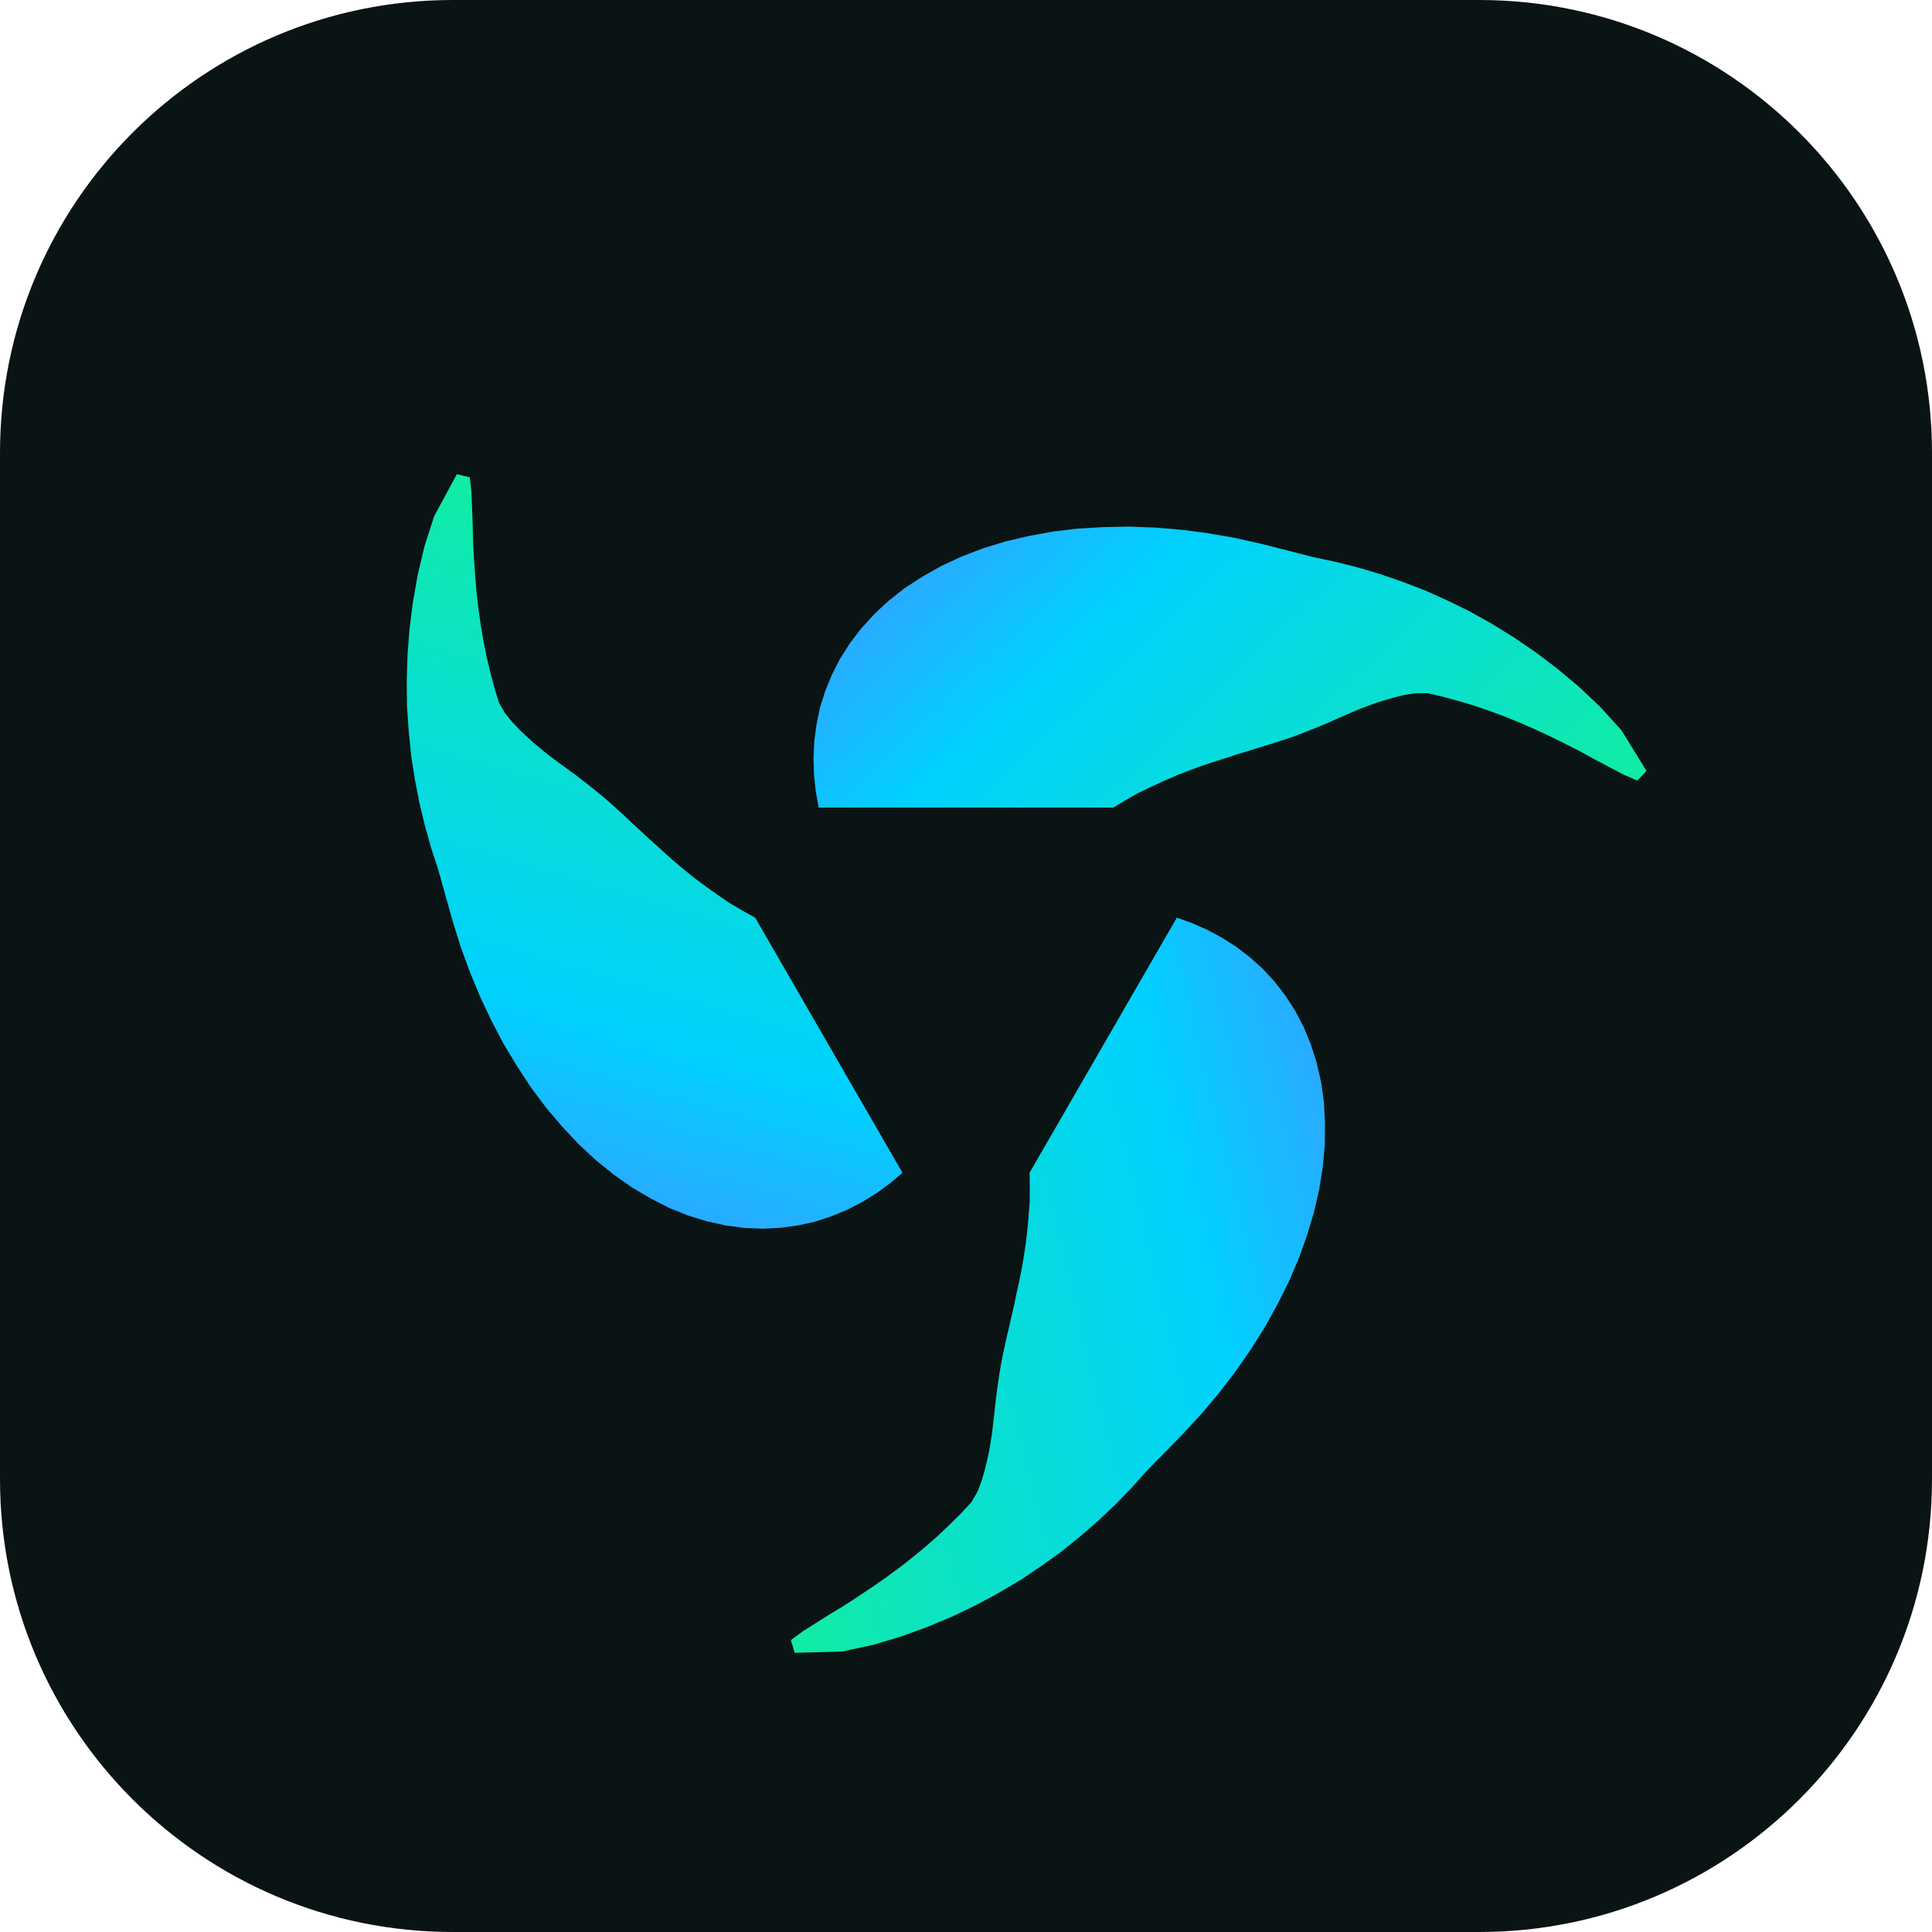
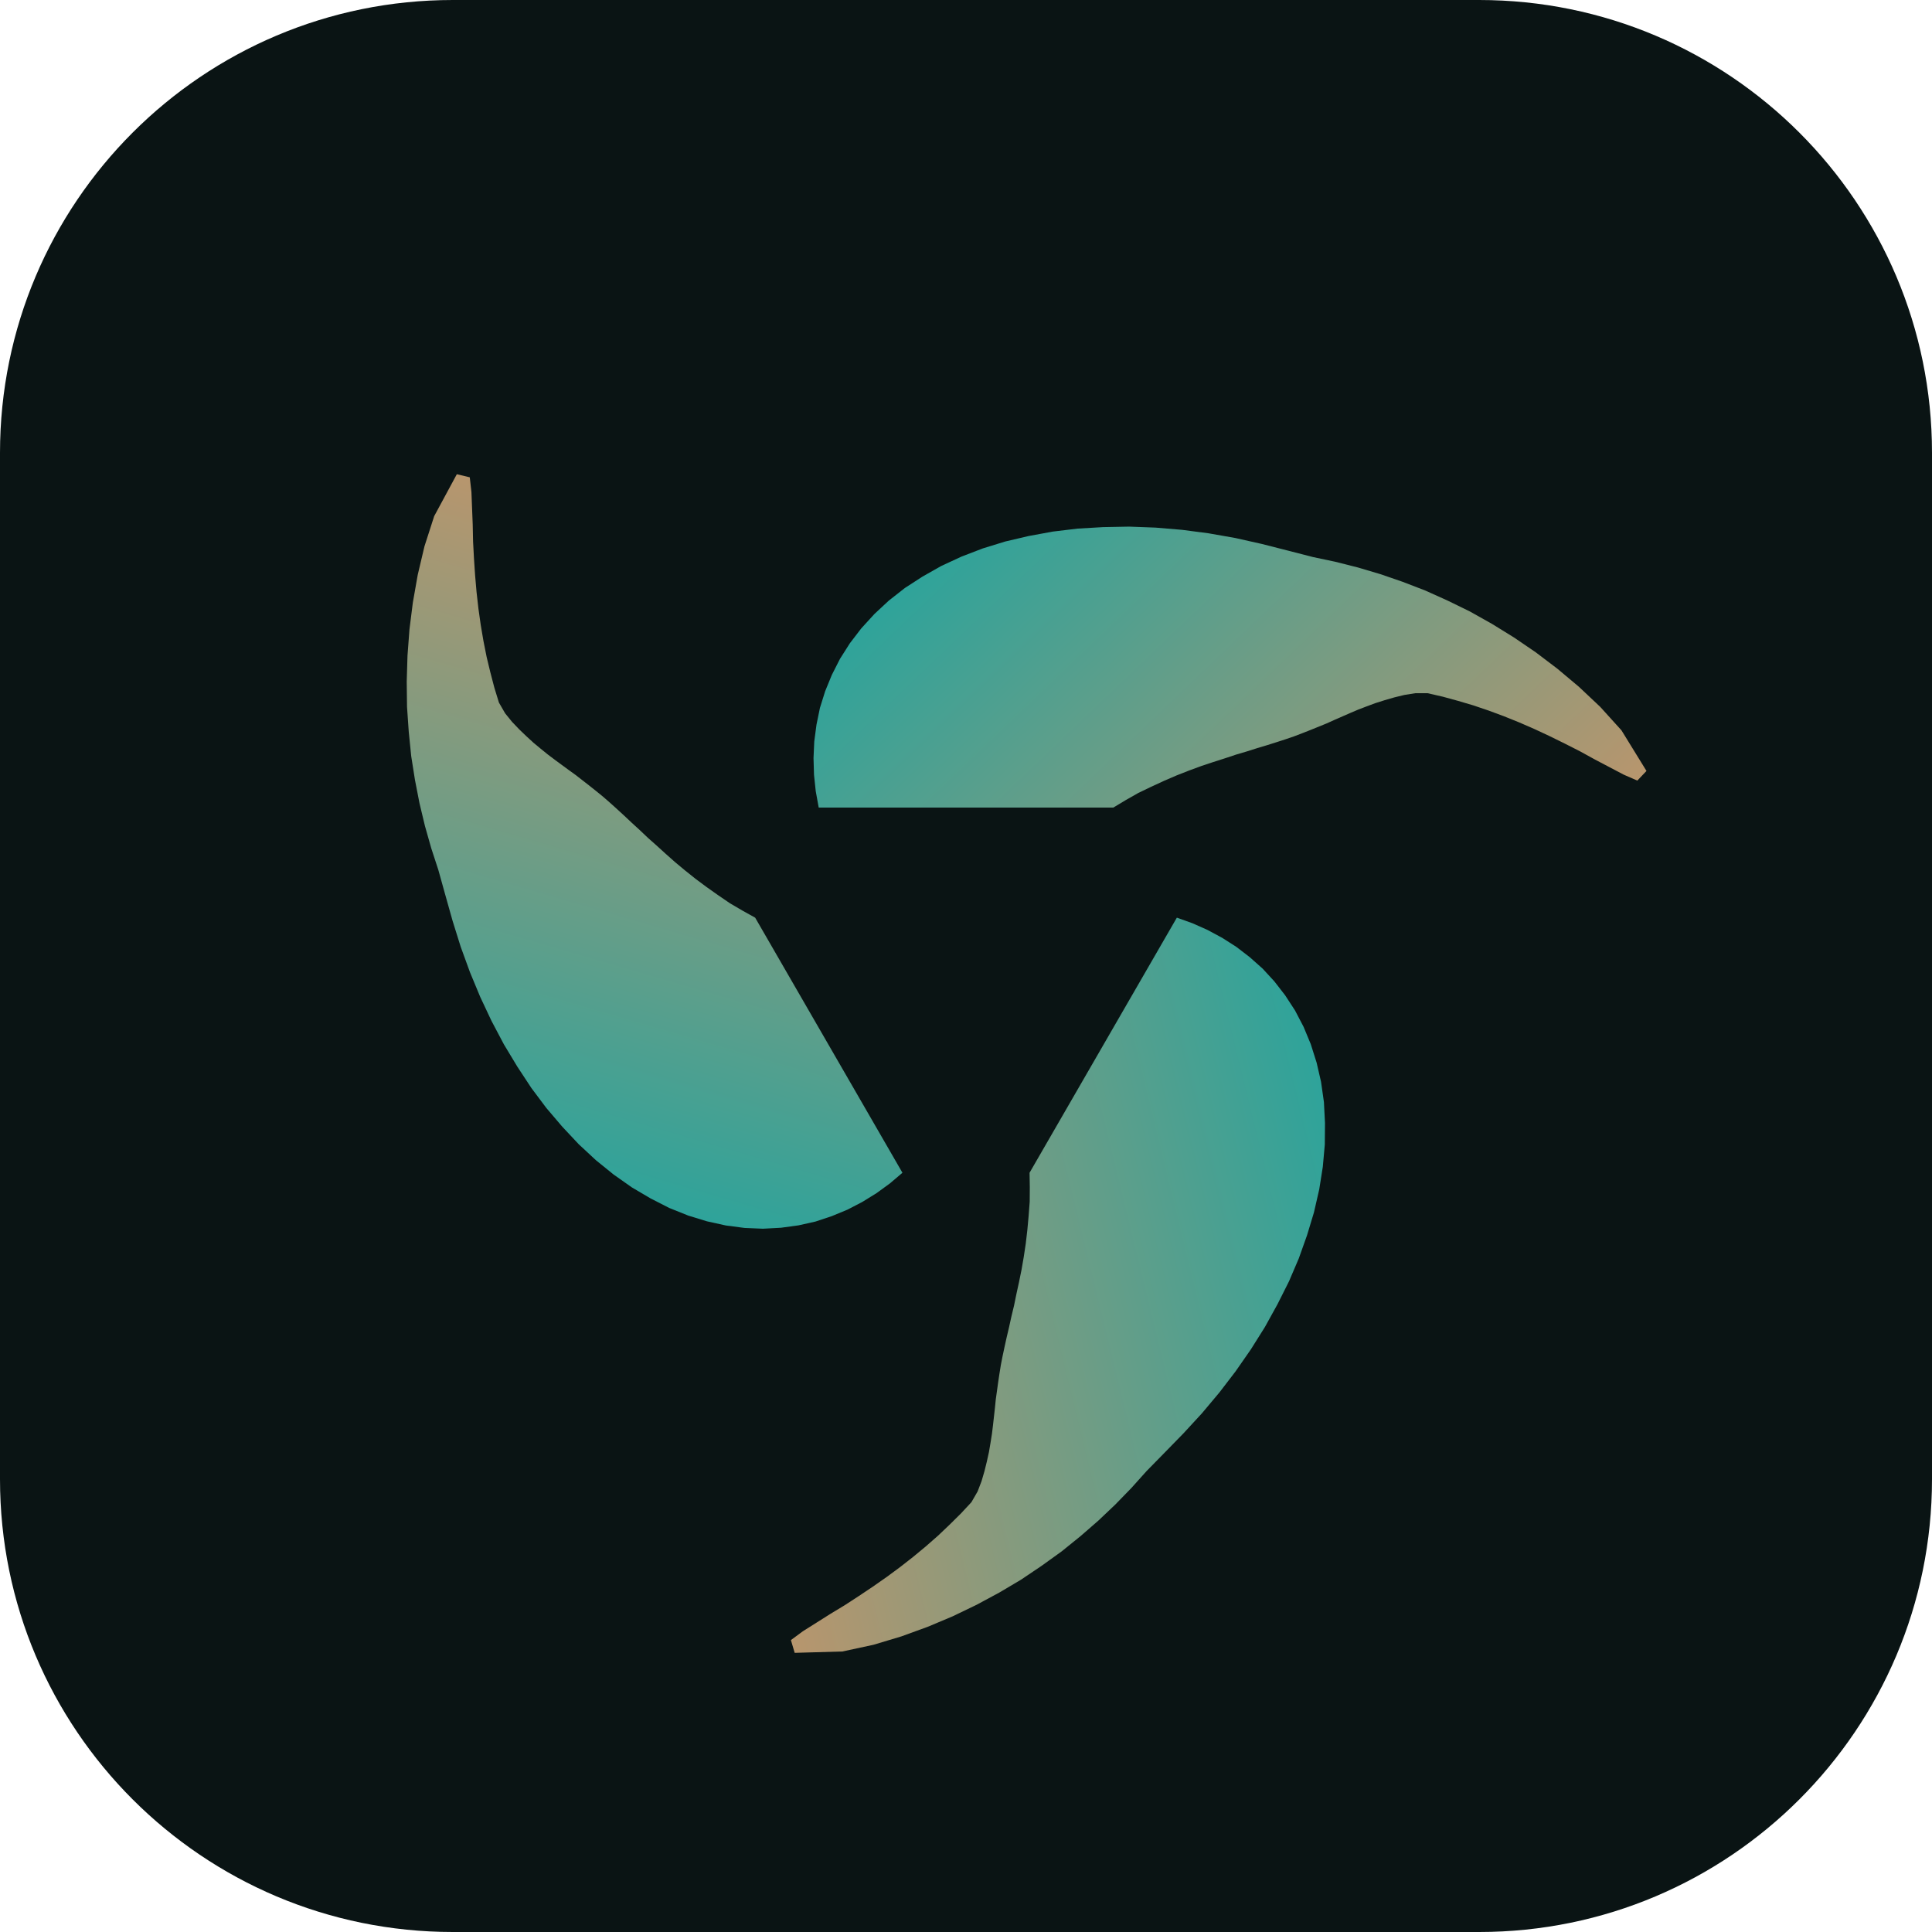
<svg xmlns="http://www.w3.org/2000/svg" width="64" height="64" viewBox="0 0 64 64" fill="none">
  <defs>
    <linearGradient id="g" x1="10" y1="9" x2="54" y2="55" gradientUnits="userSpaceOnUse">
-       <stop offset="0.02" stop-color="#9945FF" />
-       <stop offset="0.4" stop-color="#00D1FF" />
-       <stop offset="0.76" stop-color="#14F195" />
+       <stop offset="0.04" stop-color="#17635E" />
+       <stop offset="0.3" stop-color="#2FA39A" />
+       <stop offset="0.76" stop-color="#C89468" />
    </linearGradient>
  </defs>
  <rect width="64" height="64" rx="15" fill="#0A1414" />
  <g transform="translate(32 32) scale(0.82) translate(-32 -32)">
    <path d="M37.95 25.6 L38.45 25.3 L38.96 25.01 L39.48 24.76 L40 24.52 L40.51 24.3 L41.02 24.1 L41.51 23.92 L41.99 23.76 L42.46 23.61 L42.91 23.46 L43.35 23.33 L43.76 23.2 L44.16 23.08 L44.54 22.96 L44.91 22.84 L45.26 22.72 L45.6 22.59 L45.93 22.46 L46.25 22.33 L46.57 22.2 L46.88 22.06 L47.2 21.92 L47.52 21.78 L47.85 21.64 L48.19 21.51 L48.54 21.38 L48.92 21.26 L49.3 21.15 L49.71 21.05 L50.15 20.98 L50.65 20.98 L51.26 21.12 L51.88 21.29 L52.49 21.47 L53.11 21.68 L53.73 21.91 L54.35 22.16 L54.97 22.43 L55.59 22.72 L56.2 23.02 L56.81 23.33 L57.41 23.66 L58 23.97 L58.57 24.27 L59.12 24.51 L59.49 24.12 L59.49 24.12 L58.48 22.48 L57.62 21.53 L56.76 20.72 L55.89 19.99 L55.02 19.33 L54.14 18.73 L53.25 18.18 L52.36 17.68 L51.46 17.24 L50.55 16.83 L49.64 16.48 L48.74 16.17 L47.83 15.9 L46.92 15.67 L46.02 15.48 L45.01 15.22 L43.95 14.95 L42.88 14.71 L41.8 14.52 L40.73 14.38 L39.66 14.29 L38.59 14.25 L37.54 14.27 L36.51 14.33 L35.51 14.45 L34.53 14.63 L33.59 14.85 L32.68 15.13 L31.82 15.46 L31 15.84 L30.24 16.27 L29.53 16.73 L28.88 17.24 L28.3 17.78 L27.77 18.36 L27.31 18.96 L26.91 19.59 L26.58 20.24 L26.31 20.9 L26.1 21.57 L25.96 22.25 L25.87 22.93 L25.84 23.6 L25.86 24.28 L25.93 24.94 L26.05 25.6 Z" fill="url(#g)" />
    <path d="M37.95 25.6 L38.45 25.3 L38.96 25.01 L39.48 24.76 L40 24.52 L40.51 24.3 L41.02 24.1 L41.51 23.92 L41.99 23.76 L42.46 23.61 L42.91 23.46 L43.35 23.33 L43.76 23.2 L44.16 23.08 L44.54 22.96 L44.91 22.84 L45.26 22.72 L45.6 22.59 L45.93 22.46 L46.25 22.33 L46.57 22.2 L46.88 22.06 L47.2 21.92 L47.52 21.78 L47.85 21.64 L48.19 21.51 L48.54 21.38 L48.92 21.26 L49.3 21.15 L49.71 21.05 L50.15 20.98 L50.65 20.98 L51.26 21.12 L51.88 21.29 L52.49 21.47 L53.11 21.68 L53.73 21.91 L54.35 22.16 L54.97 22.43 L55.59 22.72 L56.2 23.02 L56.81 23.33 L57.41 23.66 L58 23.97 L58.57 24.27 L59.12 24.51 L59.49 24.12 L59.49 24.12 L58.48 22.48 L57.62 21.53 L56.76 20.72 L55.89 19.99 L55.02 19.33 L54.14 18.73 L53.25 18.18 L52.36 17.68 L51.46 17.24 L50.55 16.83 L49.64 16.48 L48.74 16.17 L47.83 15.9 L46.92 15.67 L46.02 15.48 L45.01 15.22 L43.95 14.95 L42.88 14.71 L41.8 14.52 L40.73 14.38 L39.66 14.29 L38.59 14.25 L37.54 14.27 L36.51 14.33 L35.51 14.45 L34.53 14.63 L33.59 14.85 L32.68 15.13 L31.82 15.46 L31 15.84 L30.24 16.27 L29.53 16.73 L28.88 17.24 L28.3 17.78 L27.77 18.36 L27.31 18.96 L26.91 19.59 L26.58 20.24 L26.31 20.9 L26.1 21.57 L25.96 22.25 L25.87 22.93 L25.84 23.6 L25.86 24.28 L25.93 24.94 L26.05 25.6 Z" transform="rotate(120 32 32)" fill="url(#g)" />
    <path d="M37.95 25.6 L38.45 25.3 L38.96 25.01 L39.48 24.76 L40 24.52 L40.51 24.3 L41.02 24.1 L41.51 23.92 L41.99 23.76 L42.46 23.61 L42.91 23.46 L43.35 23.33 L43.76 23.2 L44.16 23.08 L44.54 22.96 L44.91 22.84 L45.26 22.72 L45.6 22.59 L45.93 22.46 L46.25 22.33 L46.57 22.2 L46.88 22.06 L47.2 21.92 L47.52 21.78 L47.85 21.64 L48.19 21.51 L48.54 21.38 L48.92 21.26 L49.3 21.15 L49.71 21.05 L50.15 20.98 L50.65 20.98 L51.26 21.12 L51.88 21.29 L52.49 21.47 L53.11 21.68 L53.73 21.91 L54.35 22.16 L54.97 22.43 L55.59 22.72 L56.2 23.02 L56.81 23.33 L57.41 23.66 L58 23.97 L58.57 24.27 L59.12 24.51 L59.49 24.12 L59.49 24.12 L58.48 22.48 L57.62 21.53 L56.76 20.72 L55.89 19.99 L55.02 19.33 L54.14 18.73 L53.25 18.18 L52.36 17.68 L51.46 17.24 L50.55 16.83 L49.64 16.48 L48.74 16.17 L47.83 15.9 L46.92 15.67 L46.02 15.48 L45.01 15.22 L43.95 14.95 L42.88 14.71 L41.8 14.52 L40.73 14.38 L39.66 14.29 L38.59 14.25 L37.54 14.27 L36.51 14.33 L35.51 14.45 L34.53 14.63 L33.59 14.85 L32.68 15.13 L31.82 15.46 L31 15.84 L30.24 16.27 L29.53 16.73 L28.88 17.24 L28.3 17.78 L27.77 18.36 L27.31 18.96 L26.91 19.59 L26.58 20.24 L26.31 20.9 L26.1 21.57 L25.96 22.25 L25.87 22.93 L25.84 23.6 L25.86 24.28 L25.93 24.94 L26.05 25.6 Z" transform="rotate(240 32 32)" fill="url(#g)" />
  </g>
</svg>
